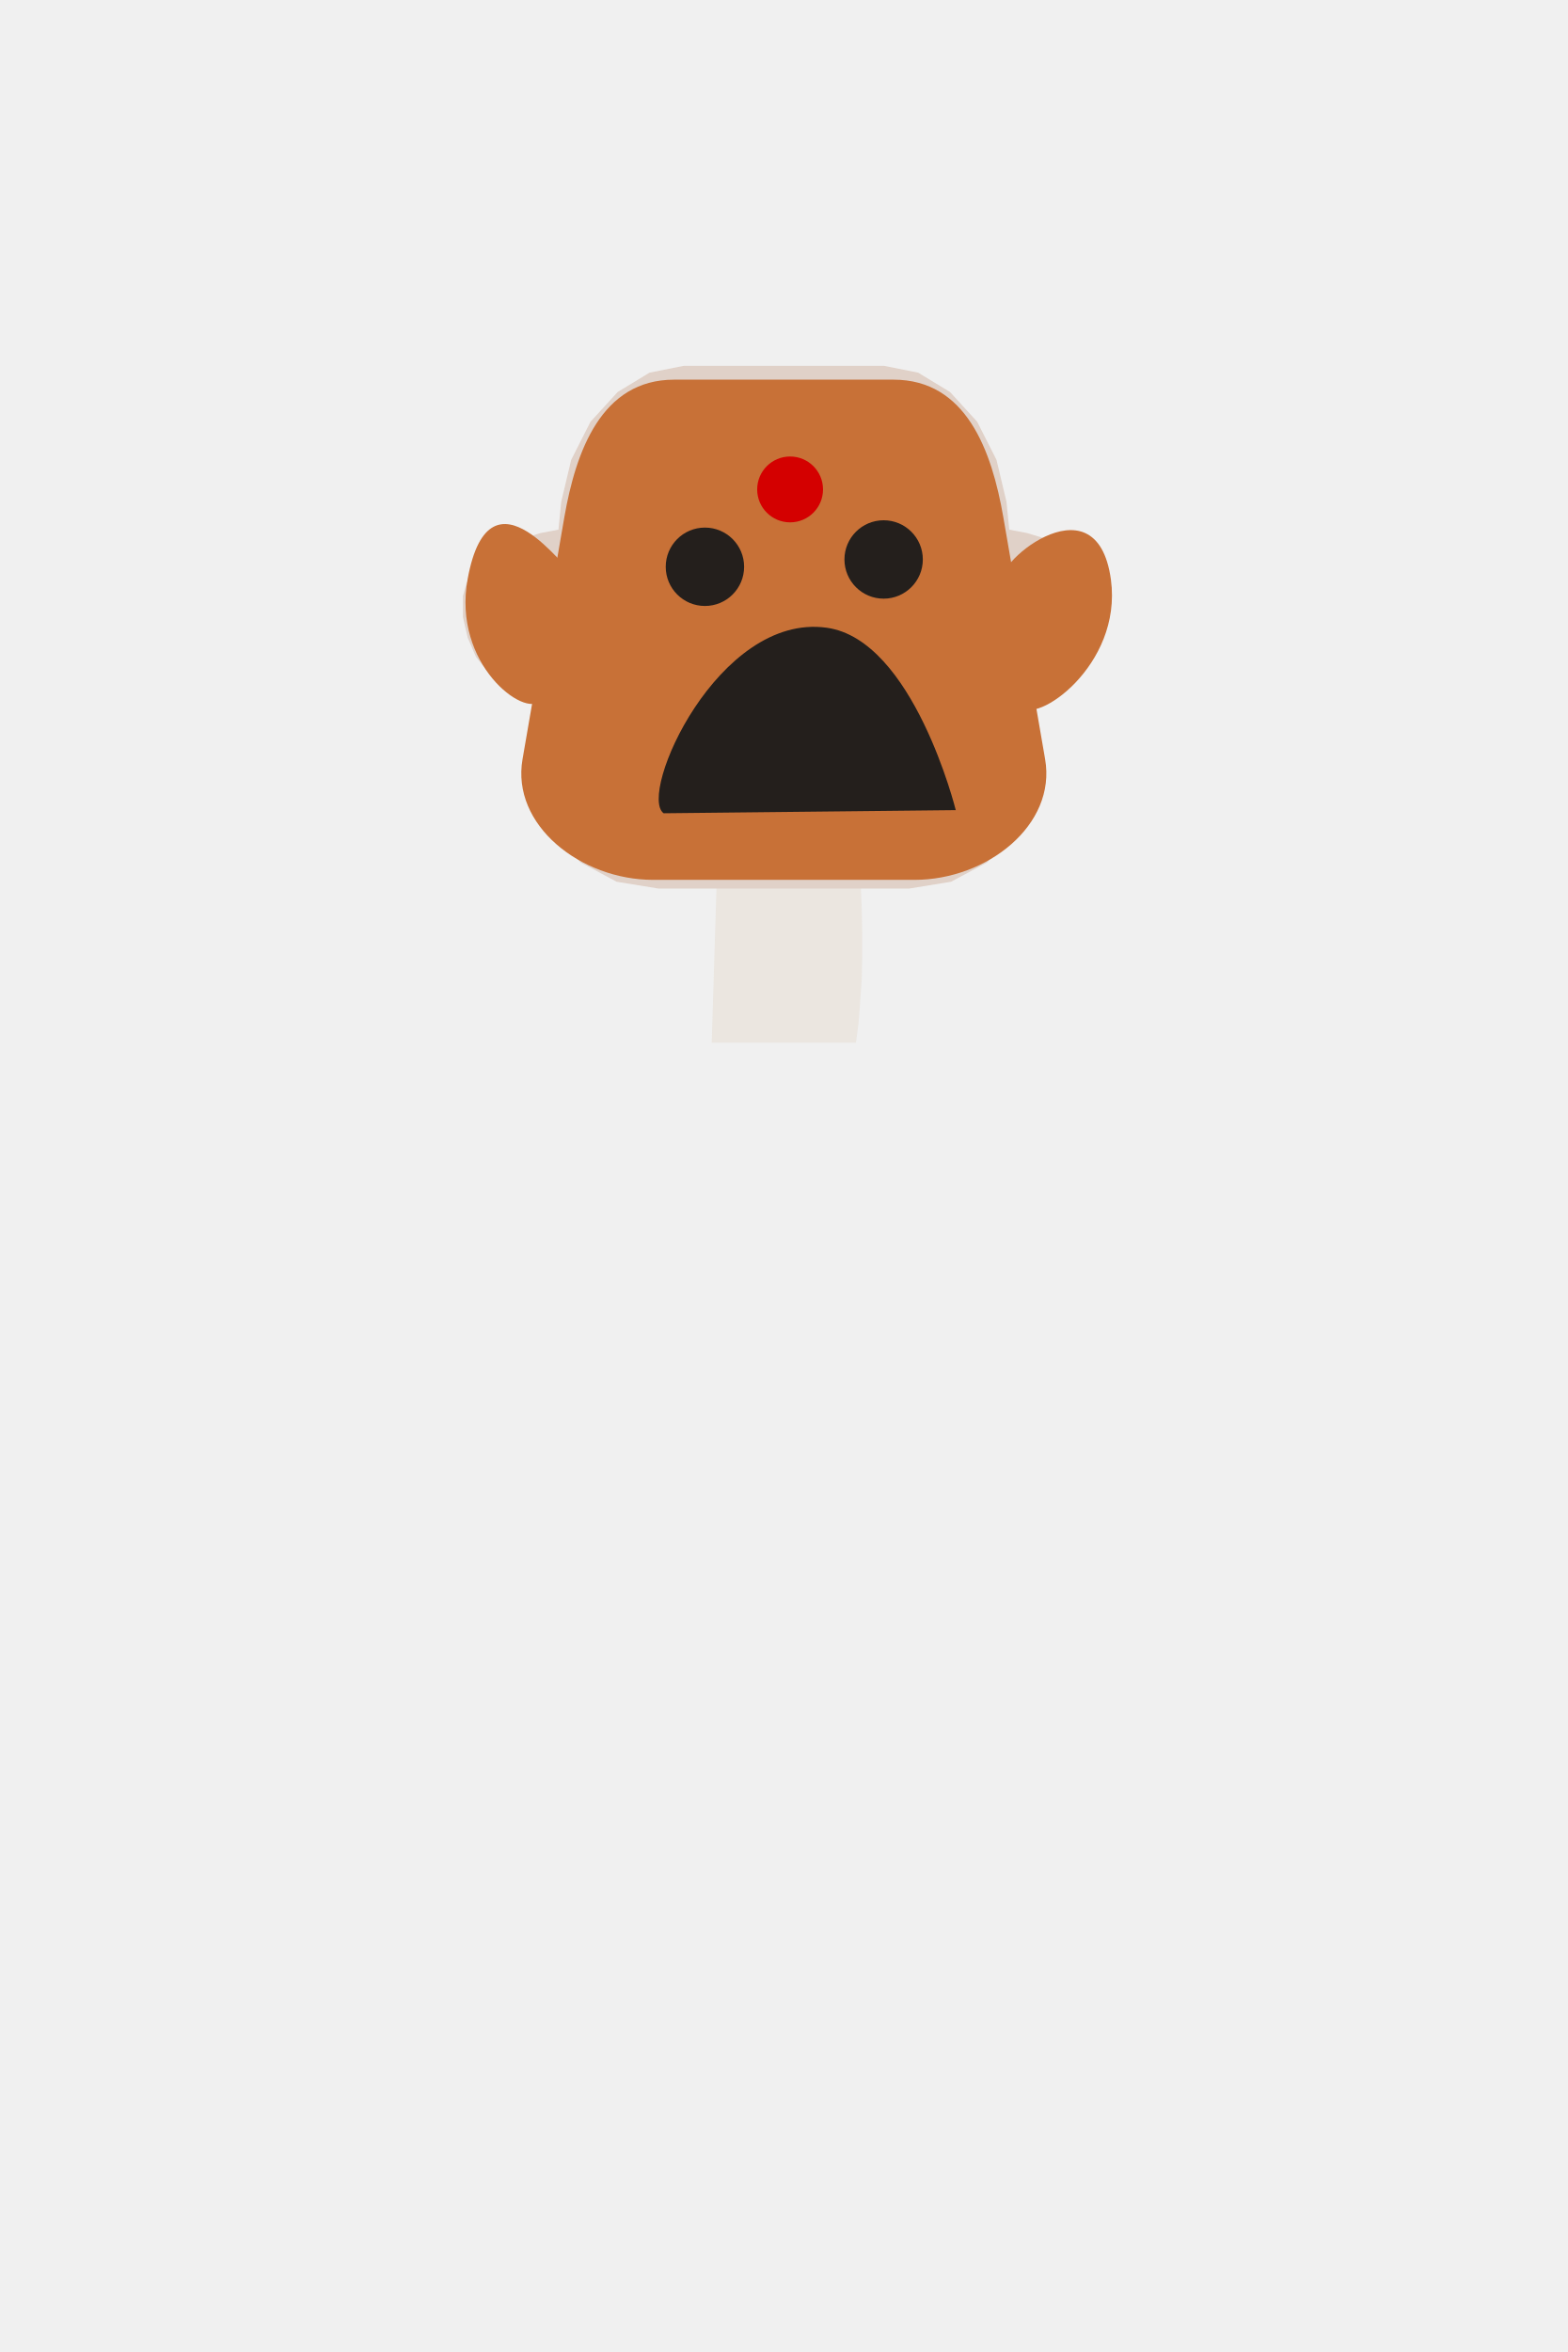
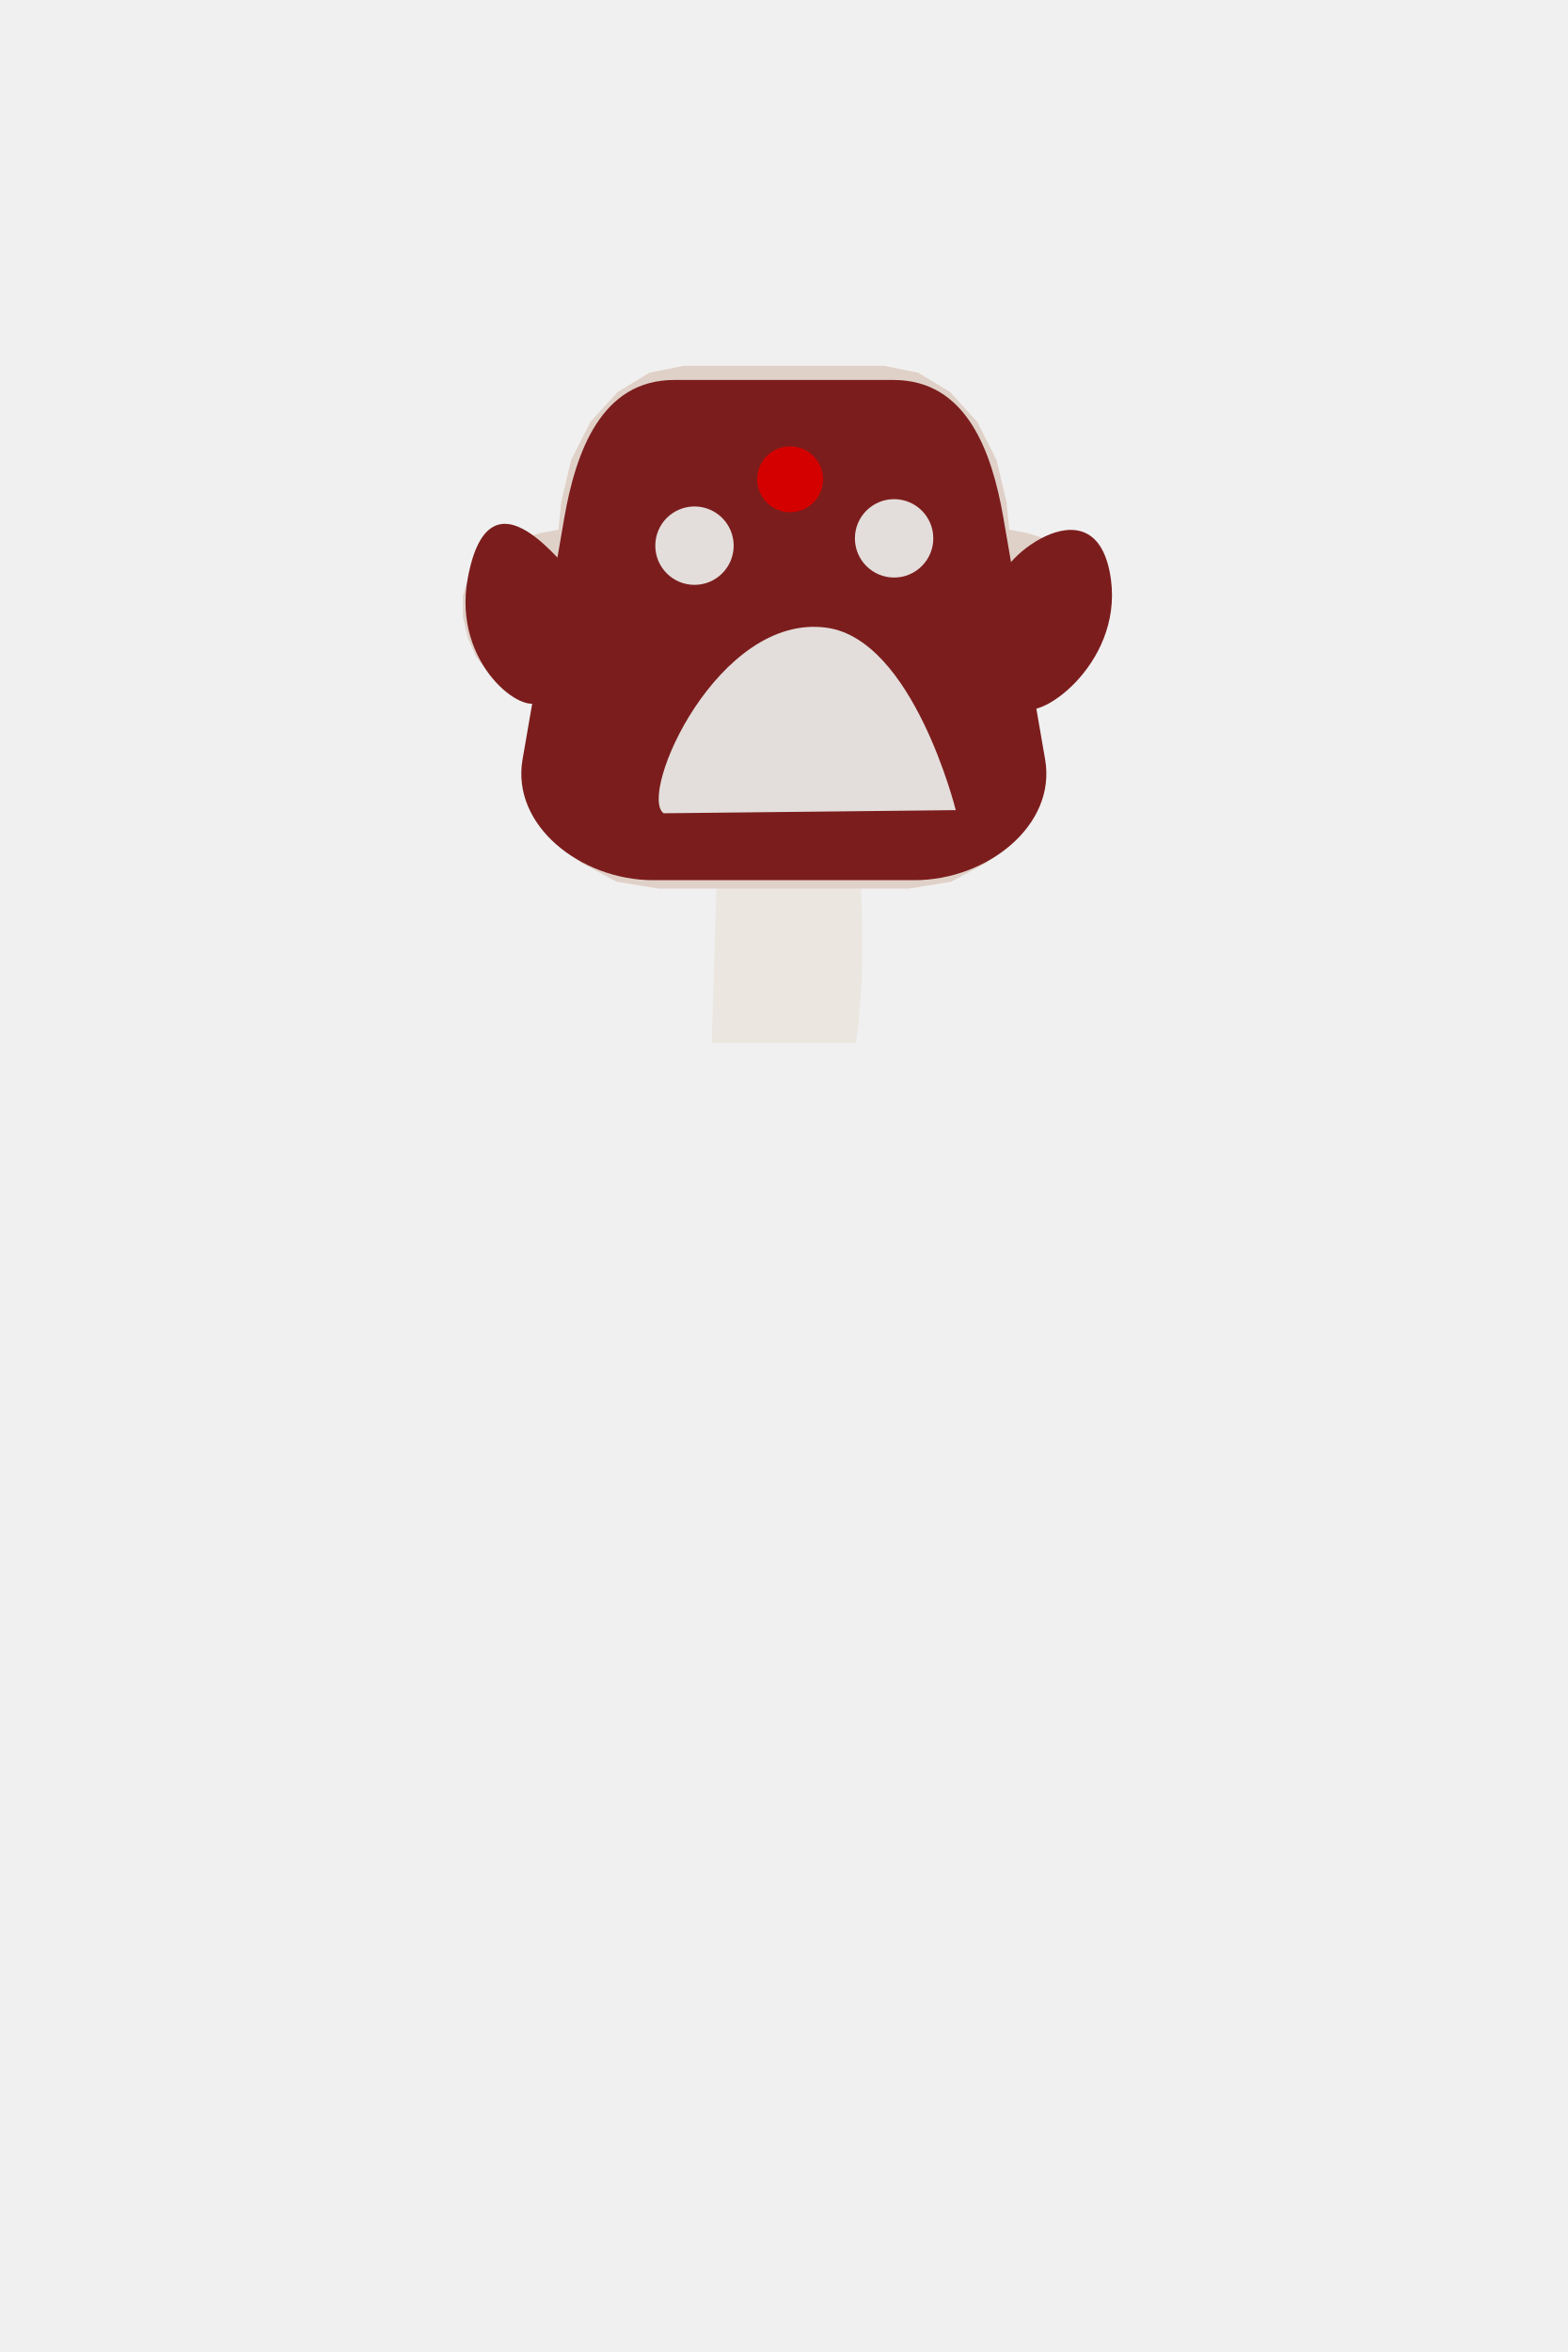
<svg xmlns="http://www.w3.org/2000/svg" width="600" height="900" viewBox="-1.5 -1.2 3 4.5" version="1.1" id="svg1788">
  <defs id="defs1792" />
  <g id="guide" opacity="0.7">
    <path d="M-0.138 0.795L-0.12 0.21L0.12 0.21L0.128 0.269L0.134 0.327L0.14 0.382L0.144 0.436L0.147 0.488L0.149 0.537L0.15 0.585L0.15 0.631L0.149 0.675L0.146 0.717L0.143 0.757L0.138 0.795Z" fill="#e8e1d9" id="path1766" />
    <path d="M-0.381 -0.19L-0.424 -0.188L-0.466 -0.18L-0.505 -0.168L-0.54 -0.152L-0.57 -0.132L-0.592 -0.11L-0.607 -0.085L-0.614 -0.06L-0.614 -0.019L-0.605 0.02L-0.589 0.057L-0.564 0.088L-0.534 0.115L-0.498 0.134L-0.458 0.146L-0.415 0.15Z" fill="#d9c3b6" id="path1768" />
    <path d="M0.381 -0.19L0.424 -0.188L0.466 -0.18L0.505 -0.168L0.54 -0.152L0.57 -0.132L0.592 -0.11L0.607 -0.085L0.614 -0.06L0.614 -0.019L0.605 0.02L0.589 0.057L0.564 0.088L0.534 0.115L0.498 0.134L0.458 0.146L0.415 0.15Z" fill="#d9c3b6" id="path1770" />
    <path d="M0.192 -0.5L0.257 -0.487L0.318 -0.45L0.37 -0.393L0.407 -0.32L0.426 -0.24L0.474 0.24L0.47 0.32L0.441 0.393L0.389 0.45L0.32 0.487L0.24 0.5L-0.24 0.5L-0.32 0.487L-0.389 0.45L-0.441 0.393L-0.47 0.32L-0.474 0.24L-0.426 -0.24L-0.407 -0.32L-0.37 -0.393L-0.318 -0.45L-0.257 -0.487L-0.192 -0.5Z" fill="#d9c3b6" id="path1772" />
    <path d="M-0.115 -0.12L-0.125 -0.083L-0.153 -0.055L-0.19 -0.045L-0.227 -0.055L-0.255 -0.083L-0.265 -0.12L-0.255 -0.158L-0.228 -0.185L-0.19 -0.195L-0.153 -0.185L-0.125 -0.158Z" fill="#ffffff" id="path1774" />
    <path d="M0.265 -0.12L0.255 -0.083L0.227 -0.055L0.19 -0.045L0.153 -0.055L0.125 -0.083L0.115 -0.12L0.125 -0.158L0.152 -0.185L0.19 -0.195L0.227 -0.185L0.255 -0.158Z" fill="#ffffff" id="path1776" />
    <path d="M0.19 0.37L0.187 0.349L0.178 0.322L0.164 0.292L0.146 0.262L0.123 0.234L0.098 0.209L0.071 0.188L0.044 0.173L0.019 0.163L0 0.16L-0.019 0.163L-0.044 0.173L-0.071 0.188L-0.098 0.209L-0.123 0.234L-0.146 0.262L-0.164 0.292L-0.178 0.322L-0.187 0.349L-0.19 0.37Z" fill="#ffffff" id="path1778" />
    <path d="M-0.08 0H0.08M0 -0.08V0.08" stroke="#b04040" stroke-width="0.01" fill="none" id="path1780" />
  </g>
  <g id="back" />
  <g id="head">
-     <g id="g1981" transform="translate(-1.871028,-0.02860169)">
-       <path id="rect480" style="fill:#c87137;stroke-width:0.015" d="m 1.661,-0.445 h 0.42 c 0.139,0 0.188,0.136 0.21,0.263 l 0.08,0.463 c 0.022,0.126 -0.111,0.231 -0.25,0.231 h -0.5 c -0.139,0 -0.272,-0.105 -0.25,-0.231 l 0.08,-0.463 c 0.022,-0.126 0.071,-0.263 0.21,-0.263 z" />
-       <circle style="fill:#241f1c;stroke-width:0.015" id="path639" cx="1.72" cy="-0.087" r="0.075" />
-       <circle style="fill:#241f1c;stroke-width:0.015" id="path639-4" cx="2.062" cy="-0.101" r="0.075" />
-       <circle style="fill:#d40000;stroke-width:0.015" id="path639-4-05" cx="1.883" cy="-0.235" r="0.063" />
-       <path style="fill:#c87137;fill-opacity:1;stroke-width:0.015" d="m 1.405,0.169 0.056,-0.253 c 4.656e-4,0.02 -0.152,-0.214 -0.195,0.02 -0.03,0.164 0.11,0.267 0.139,0.233 z" id="path855-2" />
-       <path style="fill:#c87137;fill-opacity:1;stroke-width:0.015" d="M 2.325,0.18 2.296,-0.061 C 2.256,-0.076 2.469,-0.269 2.497,-0.062 2.519,0.103 2.351,0.217 2.325,0.18 Z" id="path855-2-4" />
-     </g>
+     <path id="rect480" style="fill:#7c1d1d;stroke-width:0.015;fill-opacity:1" d="m -0.21,-0.473 h 0.42 c 0.139,0 0.188,0.136 0.21,0.263 l 0.08,0.463 c 0.022,0.126 -0.111,0.231 -0.25,0.231 h -0.5 c -0.139,0 -0.272,-0.105 -0.25,-0.231 l 0.08,-0.463 c 0.022,-0.126 0.071,-0.263 0.21,-0.263 z" />
+     <circle style="fill:#e3dedb;fill-opacity:1;stroke-width:0.015" id="path639" cx="-0.171" cy="-0.156" r="0.075" />
+     <circle style="fill:#e3dedb;fill-opacity:1;stroke-width:0.015" id="path639-4" cx="0.211" cy="-0.17" r="0.075" />
+     <circle style="fill:#d40000;stroke-width:0.015" id="path639-4-05" cx="0.012" cy="-0.283" r="0.063" />
+     <path style="fill:#7c1d1d;fill-opacity:1;stroke-width:0.015" d="m -0.466,0.14 0.056,-0.253 c 4.656e-4,0.02 -0.152,-0.214 -0.195,0.02 -0.03,0.164 0.11,0.267 0.139,0.233 z" id="path855-2" />
+     <path style="fill:#7c1d1d;fill-opacity:1;stroke-width:0.015" d="M 0.453,0.151 0.425,-0.09 C 0.385,-0.105 0.598,-0.298 0.626,-0.091 0.648,0.074 0.48,0.188 0.453,0.151 Z" id="path855-2-4" />
  </g>
-   <g id="mouth-1" style="display:inline">
-     <path style="display:inline;fill:#241f1c;stroke-width:0.015" d="m -0.194,0.34 0.446,-0.002 c 0,0 -0.065,-0.124 -0.197,-0.132 -0.166,-0.011 -0.289,0.121 -0.249,0.135 z" id="path855-7" />
+   <g id="mouth-1" style="display:inline;fill:#e3dedb;fill-opacity:1">
+     <path style="display:inline;fill:#e3dedb;stroke-width:0.015;fill-opacity:1" d="m -0.194,0.34 0.446,-0.002 c 0,0 -0.065,-0.124 -0.197,-0.132 -0.166,-0.011 -0.289,0.121 -0.249,0.135 z" id="path855-7" />
  </g>
-   <g id="mouth-2" style="display:inline">
-     <path style="fill:#241f1c;stroke-width:0.015" d="m -0.196,0.33 0.446,-0.004 c 0,0 -0.065,-0.191 -0.197,-0.205 -0.166,-0.017 -0.289,0.187 -0.249,0.208 z" id="path855" />
+   <g id="mouth-2" style="display:inline;fill:#e3dedb;fill-opacity:1">
+     <path style="fill:#e3dedb;stroke-width:0.015;fill-opacity:1" d="m -0.196,0.33 0.446,-0.004 c 0,0 -0.065,-0.191 -0.197,-0.205 -0.166,-0.017 -0.289,0.187 -0.249,0.208 z" id="path855" />
  </g>
-   <g id="mouth-3" style="display:inline">
-     <path style="fill:#241f1c;stroke-width:0.015" d="m -0.23,0.356 0.559,-0.006 c 0,0 -0.081,-0.326 -0.247,-0.349 C -0.126,-0.028 -0.28,0.32 -0.23,0.356 Z" id="path855-4" />
+   <g id="mouth-3" style="display:inline;fill:#e3dedb;fill-opacity:1">
+     <path style="fill:#e3dedb;stroke-width:0.015;fill-opacity:1" d="m -0.23,0.356 0.559,-0.006 c 0,0 -0.081,-0.326 -0.247,-0.349 C -0.126,-0.028 -0.28,0.32 -0.23,0.356 Z" id="path855-4" />
  </g>
</svg>
